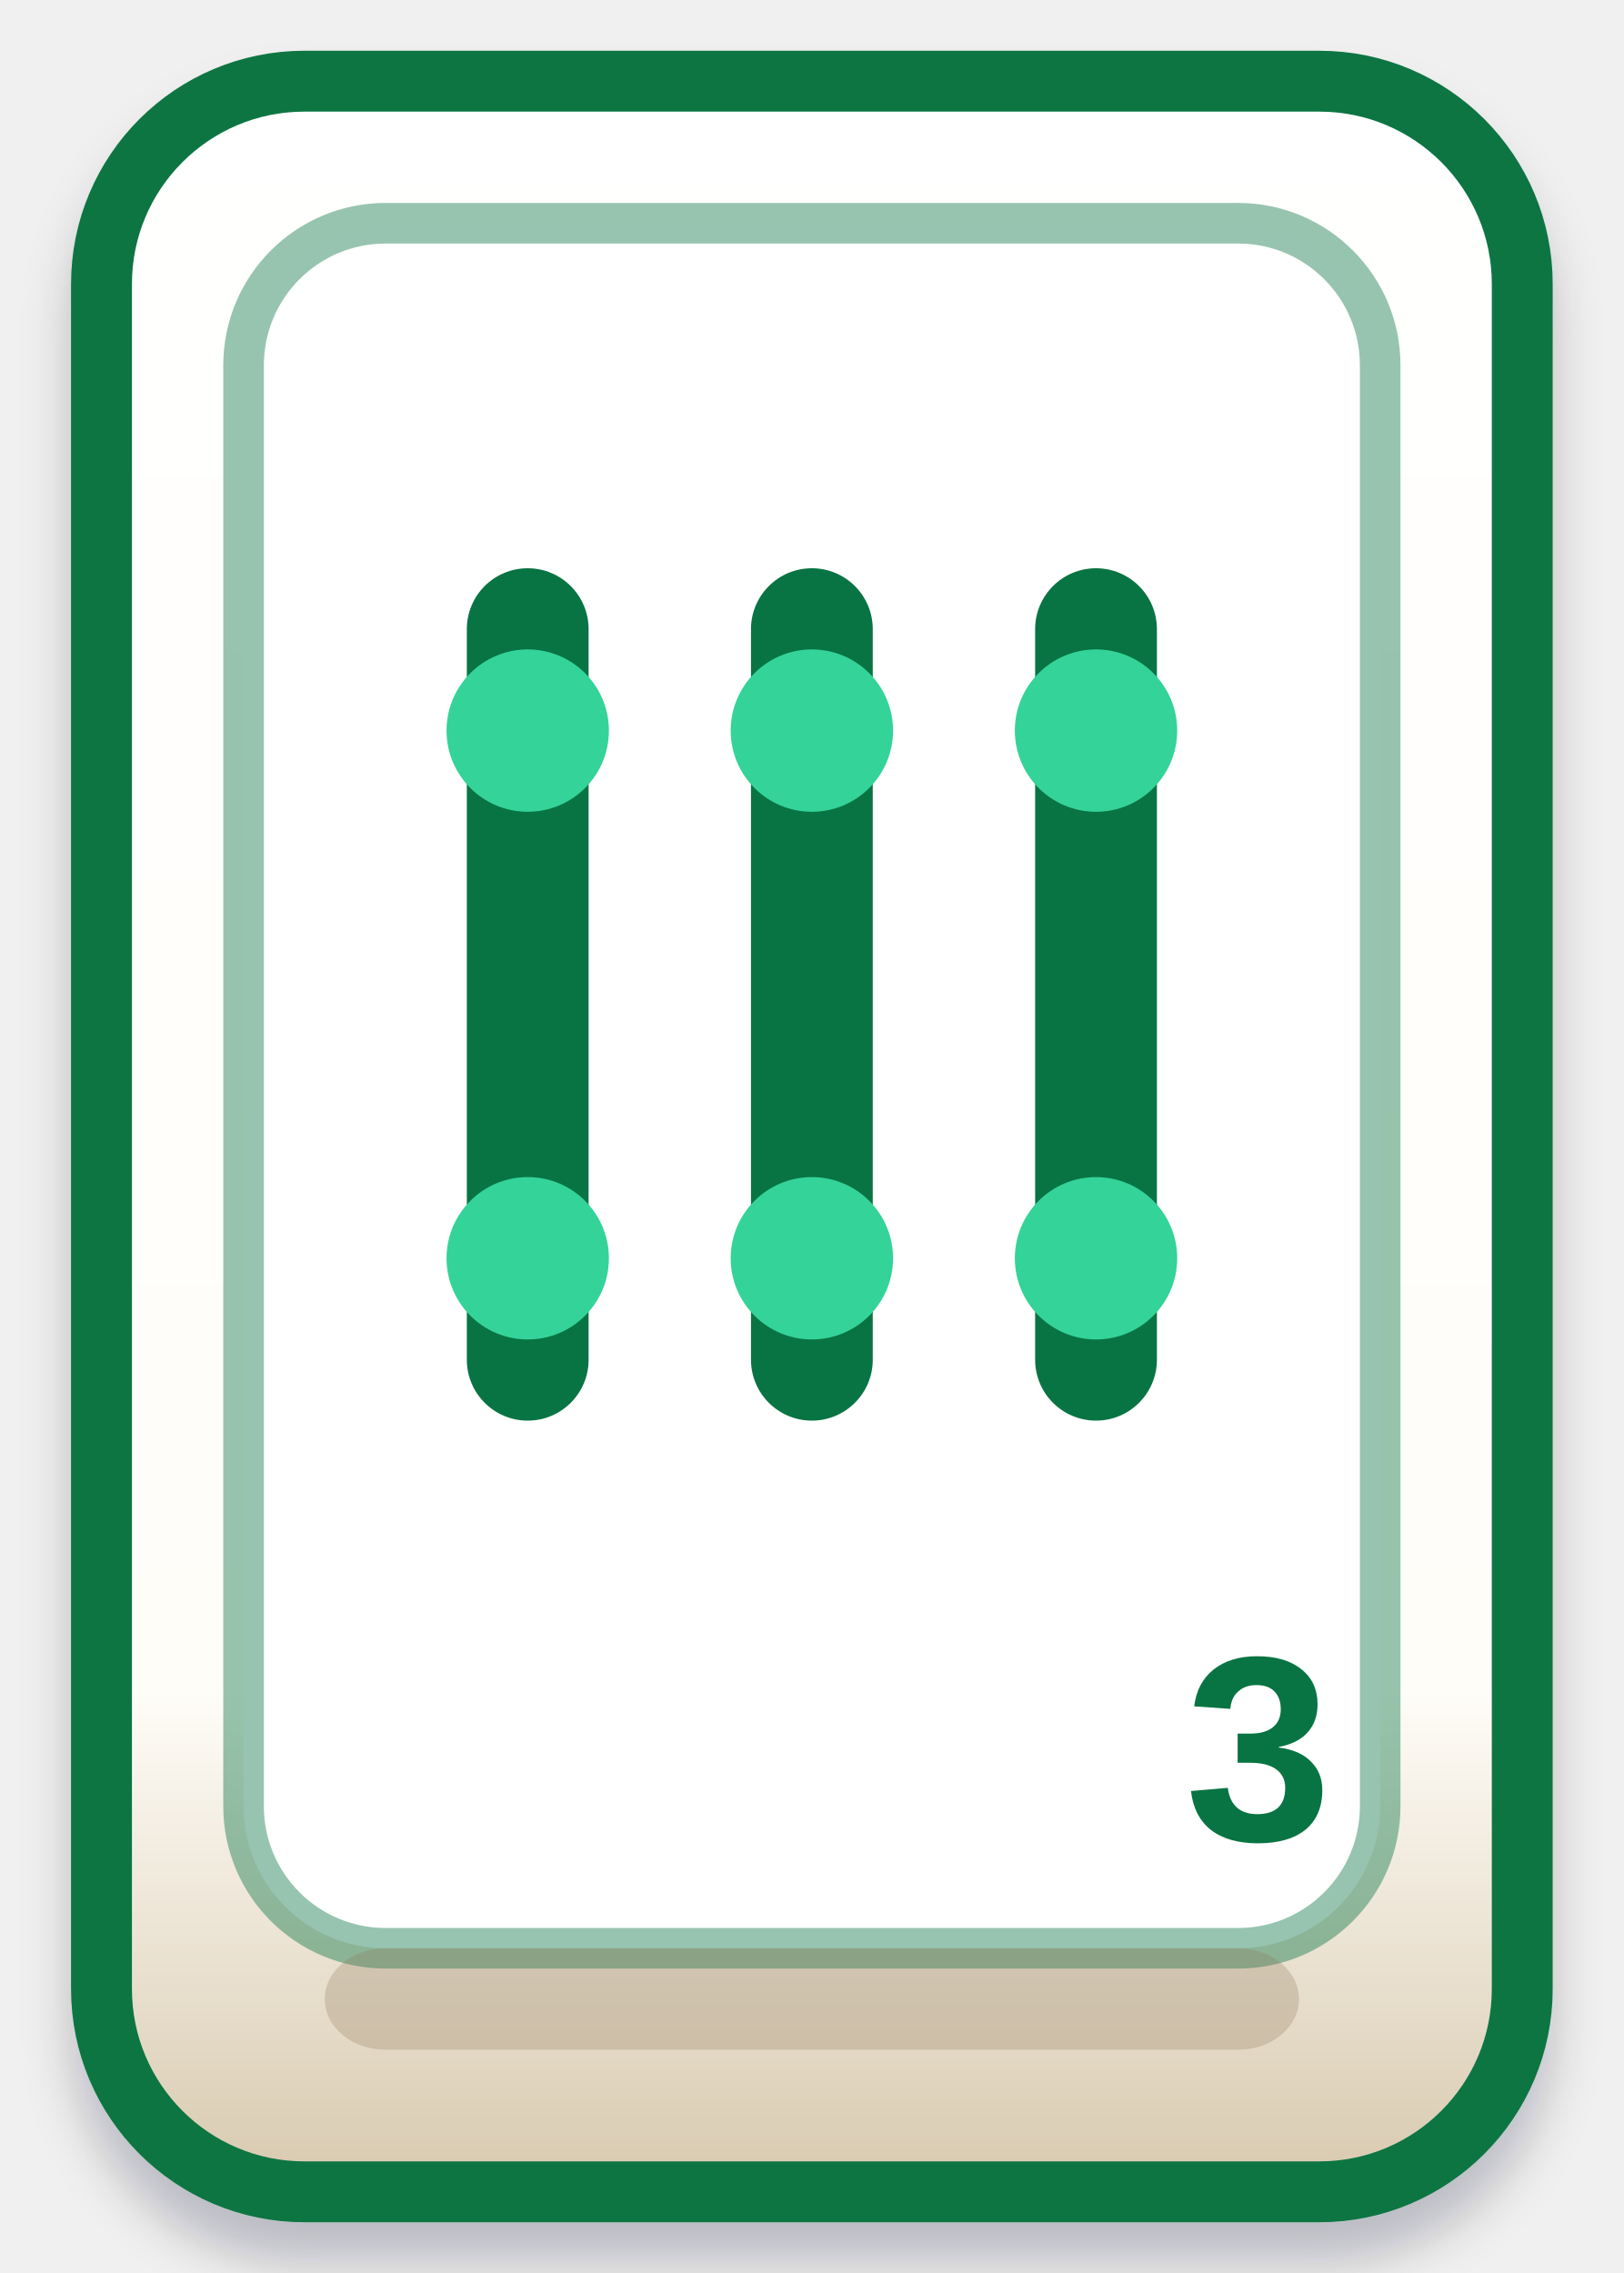
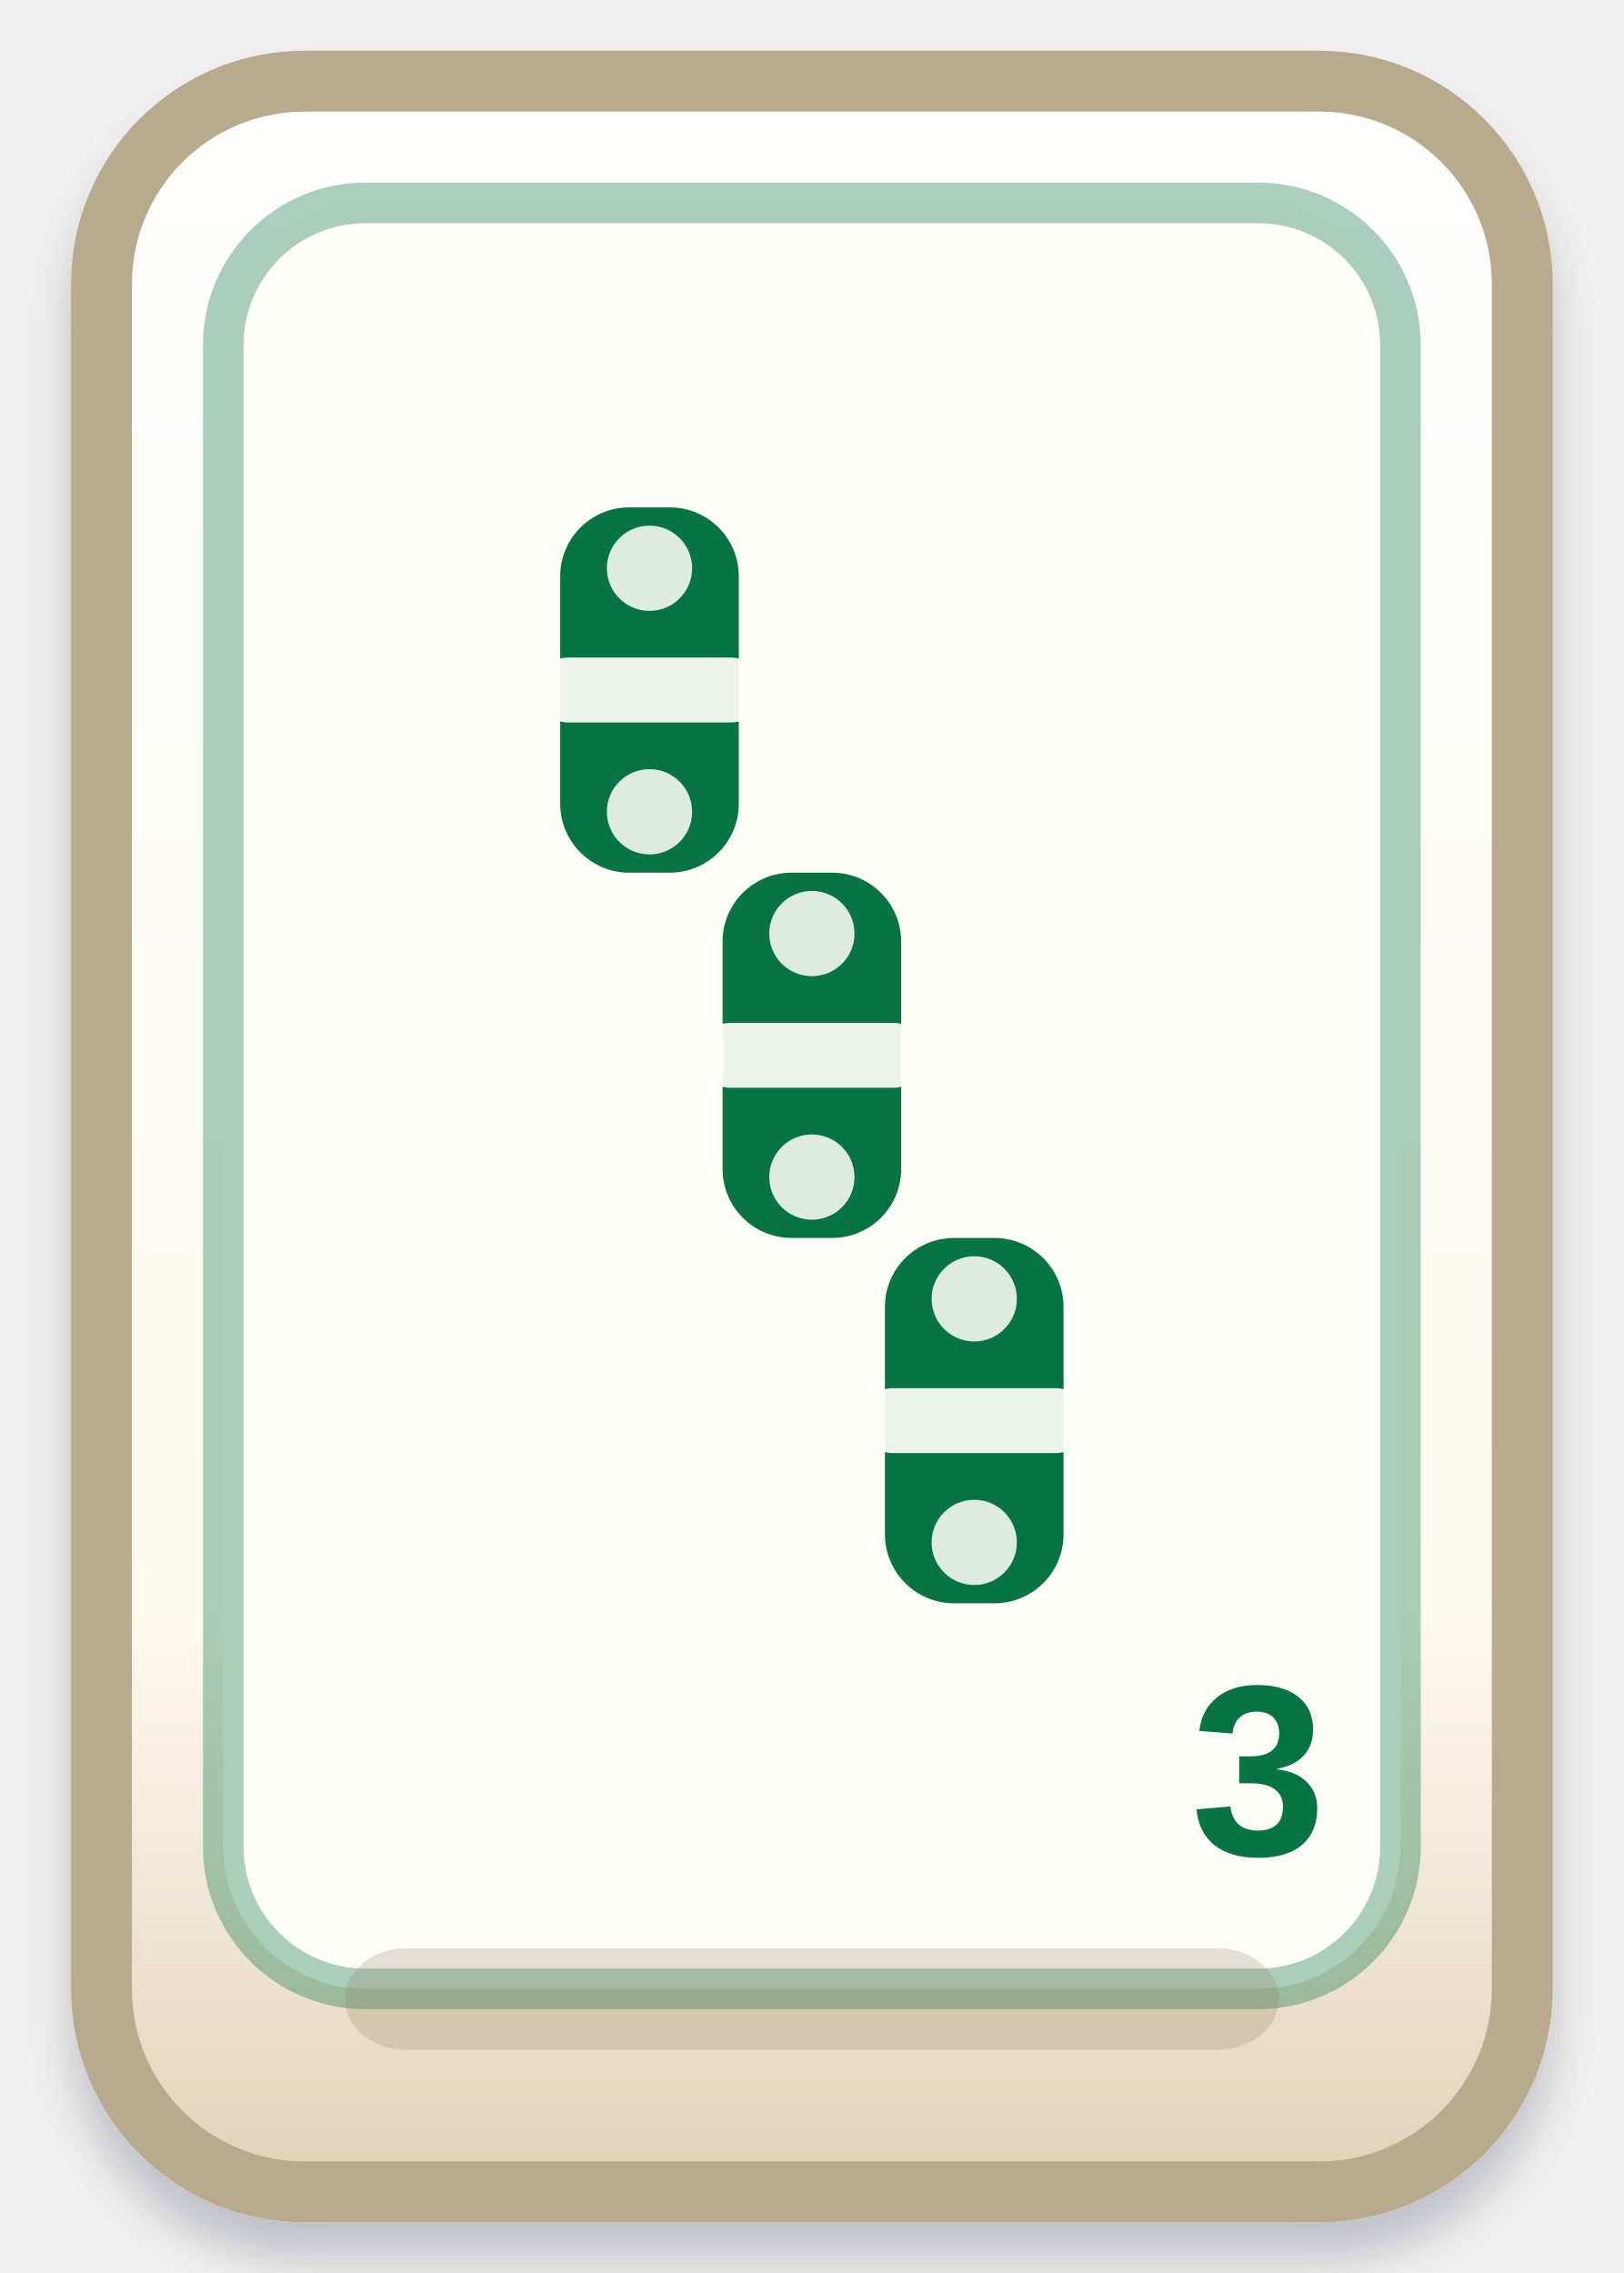
<svg xmlns="http://www.w3.org/2000/svg" viewBox="0 0 80 112" role="img">
  <defs>
    <linearGradient id="tileBase" x1="0" y1="0" x2="0" y2="1">
      <stop offset="0" stop-color="#ffffff" />
-       <stop offset="0.76" stop-color="#fffdf8" />
-       <stop offset="1" stop-color="#d7c8ad" />
+       <stop offset="0.72" stop-color="#fffaf0" />
+       <stop offset="1" stop-color="#dfd2b8" />
    </linearGradient>
    <filter id="tileShadow" x="-20%" y="-20%" width="140%" height="140%">
-       <feDropShadow dx="0" dy="2" stdDeviation="1.2" flood-color="#0f172a" flood-opacity="0.22" />
+       <feDropShadow dx="0" dy="1.8" stdDeviation="1.1" flood-color="#0f172a" flood-opacity="0.20" />
    </filter>
  </defs>
-   <rect x="5" y="4" width="70" height="104" rx="10" fill="url(#tileBase)" stroke="#087443" stroke-width="3" filter="url(#tileShadow)" />
-   <rect x="12" y="11" width="56" height="85" rx="7" fill="#fff" stroke="#087443" stroke-opacity="0.42" stroke-width="2" />
-   <rect x="23" y="28" width="6" height="42" rx="3" fill="#087443" />
-   <circle cx="26" cy="36" r="4" fill="#34d399" />
-   <circle cx="26" cy="62" r="4" fill="#34d399" />
-   <rect x="37" y="28" width="6" height="42" rx="3" fill="#087443" />
-   <circle cx="40" cy="36" r="4" fill="#34d399" />
-   <circle cx="40" cy="62" r="4" fill="#34d399" />
-   <rect x="51" y="28" width="6" height="42" rx="3" fill="#087443" />
-   <circle cx="54" cy="36" r="4" fill="#34d399" />
-   <circle cx="54" cy="62" r="4" fill="#34d399" />
-   <text x="62" y="87" text-anchor="middle" dominant-baseline="middle" font-family="Arial, 'Noto Sans JP', sans-serif" font-size="13" font-weight="900" fill="#087443">3</text>
-   <rect x="16" y="96" width="48" height="5" rx="3" fill="#8b7355" opacity="0.26" />
+   <rect x="5" y="4" width="70" height="104" rx="10" fill="url(#tileBase)" stroke="#b7aa8d" stroke-width="3" filter="url(#tileShadow)" />
+   <rect x="11" y="10" width="58" height="88" rx="7" fill="#fffef9" stroke="#087443" stroke-opacity="0.34" stroke-width="2" />
+   <g>
+     <rect x="27.6" y="25" width="8.8" height="18" rx="3.4" fill="#087443" />
+     <rect x="26.4" y="32.4" width="11.2" height="3.2" rx="1.6" fill="#fffef9" opacity="0.92" />
+     <circle cx="32" cy="28" r="2.1" fill="#fffef9" opacity="0.86" />
+     <circle cx="32" cy="40" r="2.1" fill="#fffef9" opacity="0.86" />
+   </g>
+   <g>
+     <rect x="35.6" y="43" width="8.8" height="18" rx="3.4" fill="#087443" />
+     <rect x="34.4" y="50.4" width="11.2" height="3.2" rx="1.6" fill="#fffef9" opacity="0.92" />
+     <circle cx="40" cy="46" r="2.1" fill="#fffef9" opacity="0.86" />
+     <circle cx="40" cy="58" r="2.1" fill="#fffef9" opacity="0.86" />
+   </g>
+   <g>
+     <rect x="43.6" y="61" width="8.8" height="18" rx="3.4" fill="#087443" />
+     <rect x="42.4" y="68.4" width="11.2" height="3.2" rx="1.6" fill="#fffef9" opacity="0.92" />
+     <circle cx="48" cy="64" r="2.1" fill="#fffef9" opacity="0.86" />
+     <circle cx="48" cy="76" r="2.1" fill="#fffef9" opacity="0.86" />
+   </g>
+   <text x="62" y="88" text-anchor="middle" dominant-baseline="middle" font-family="Arial, sans-serif" font-size="12" font-weight="900" fill="#087443">3</text>
+   <rect x="17" y="96" width="46" height="5" rx="3" fill="#8b7355" opacity="0.22" />
</svg>
